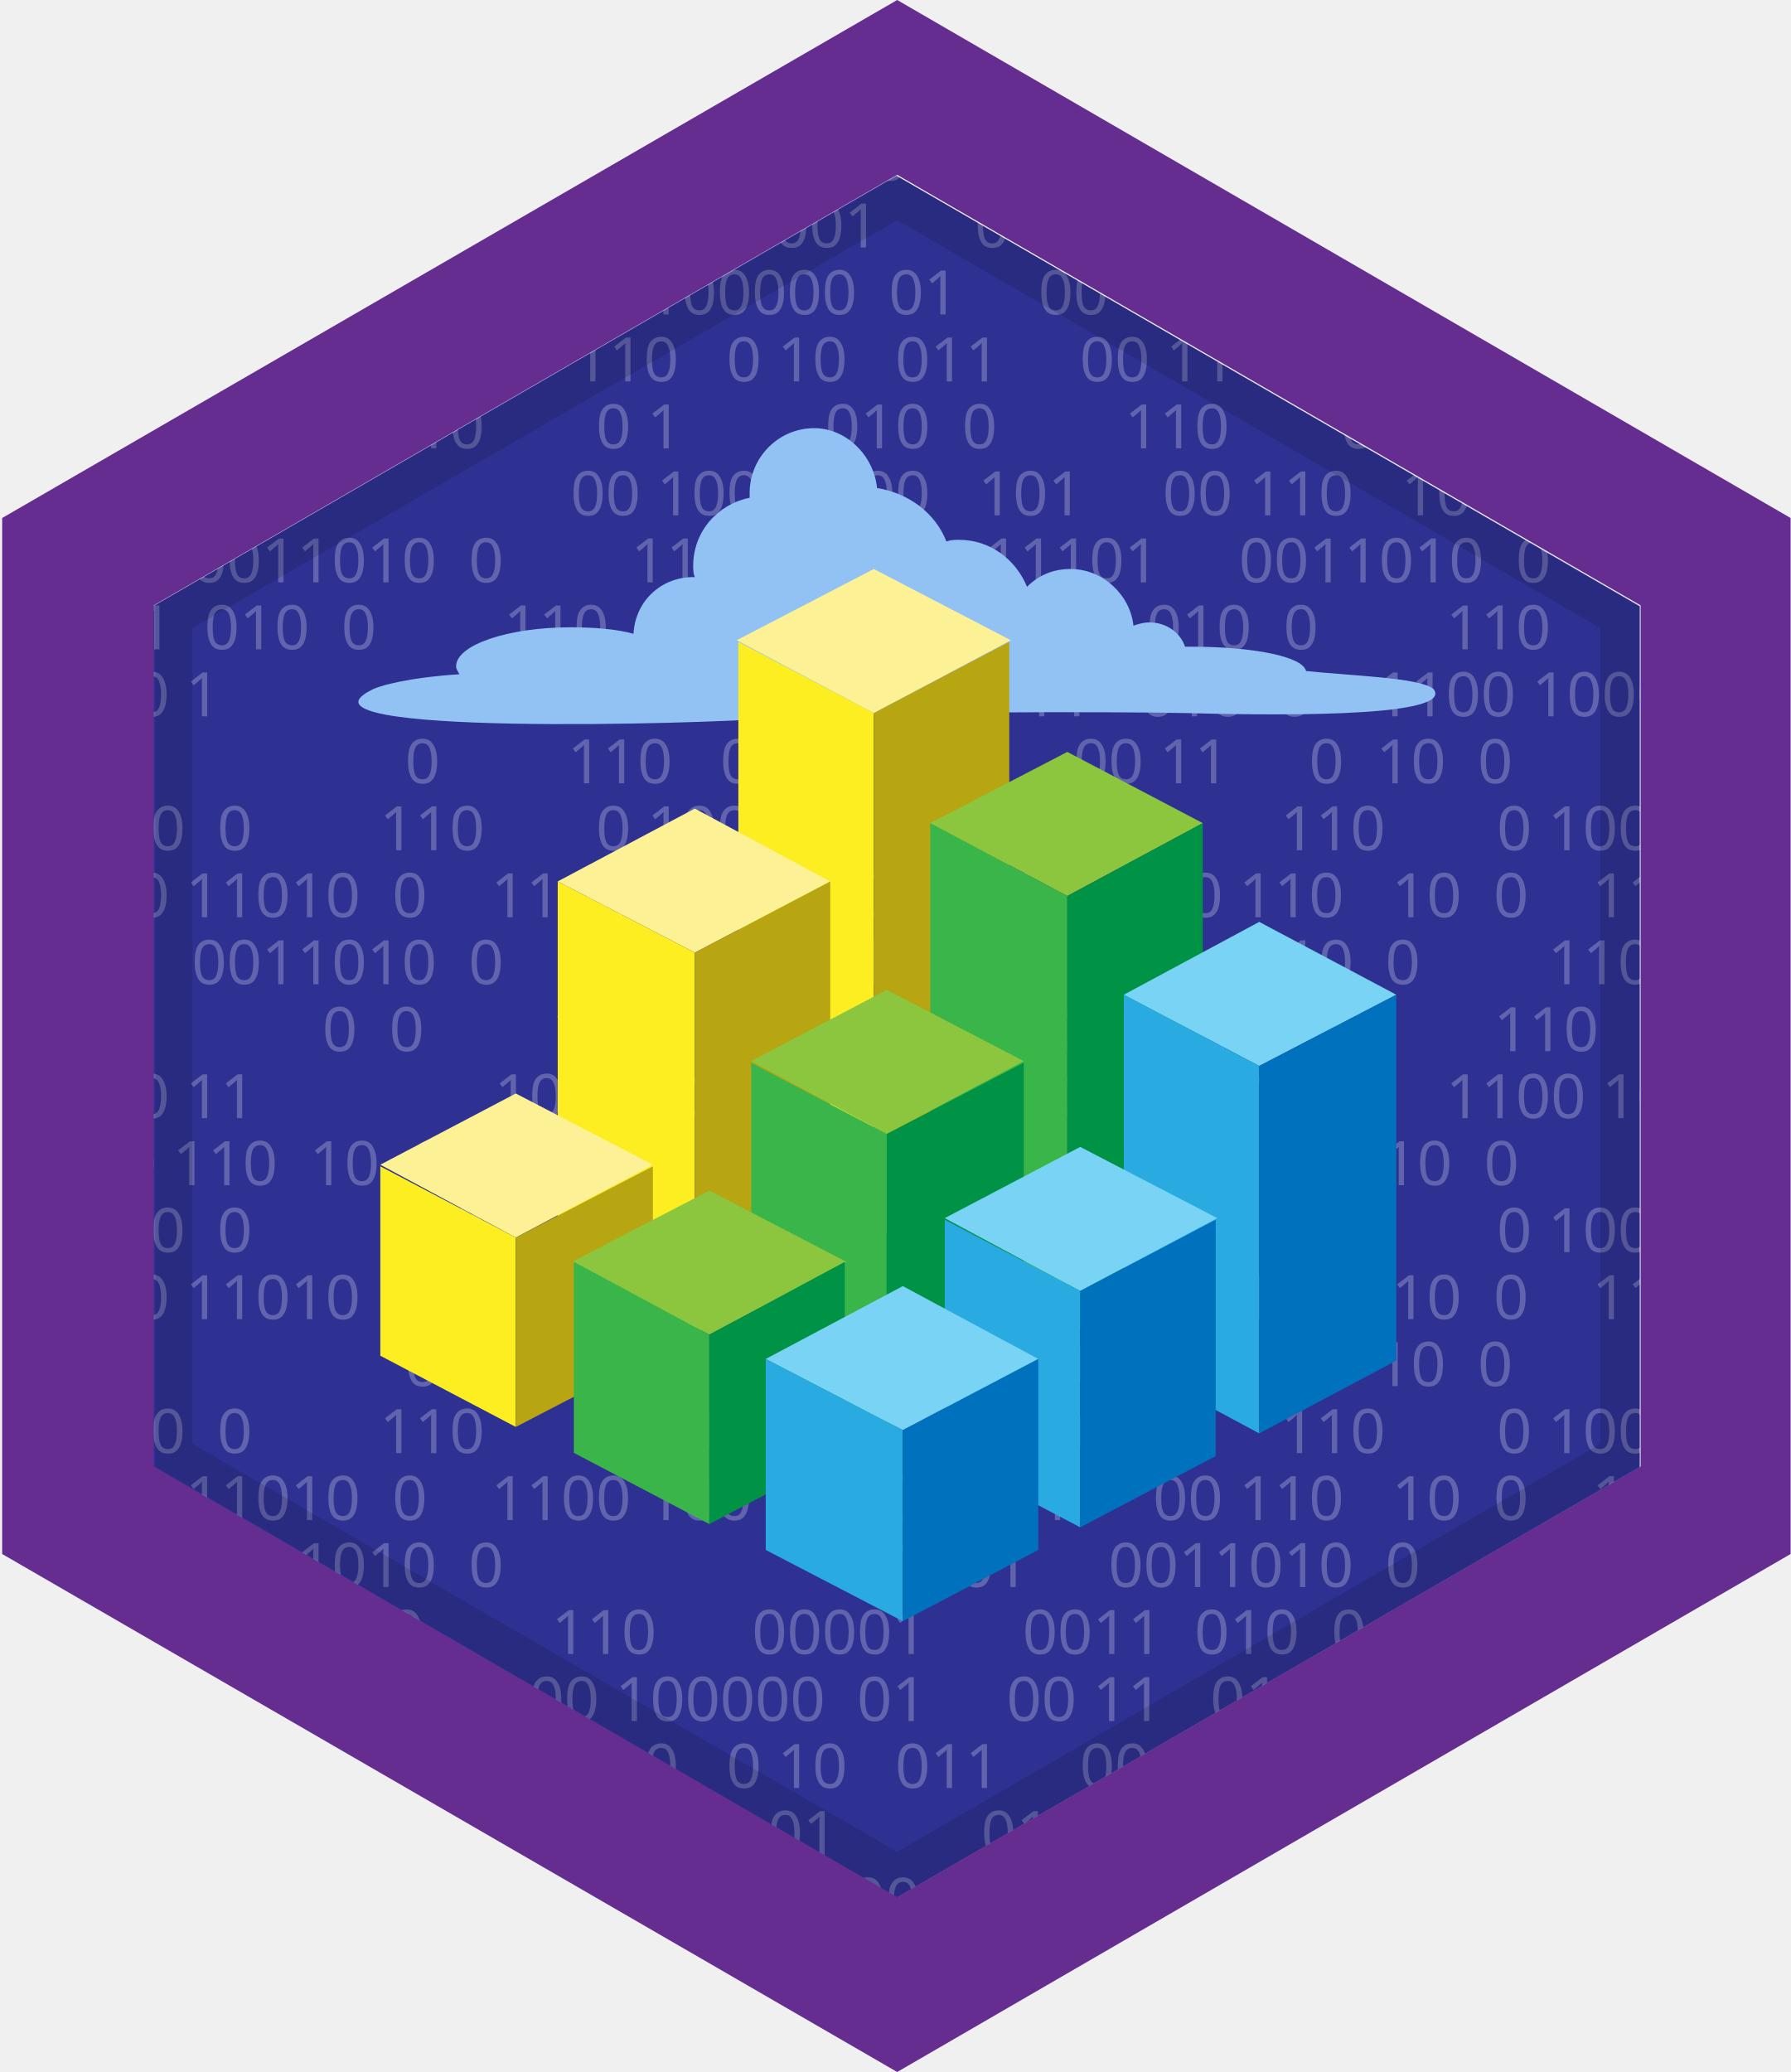
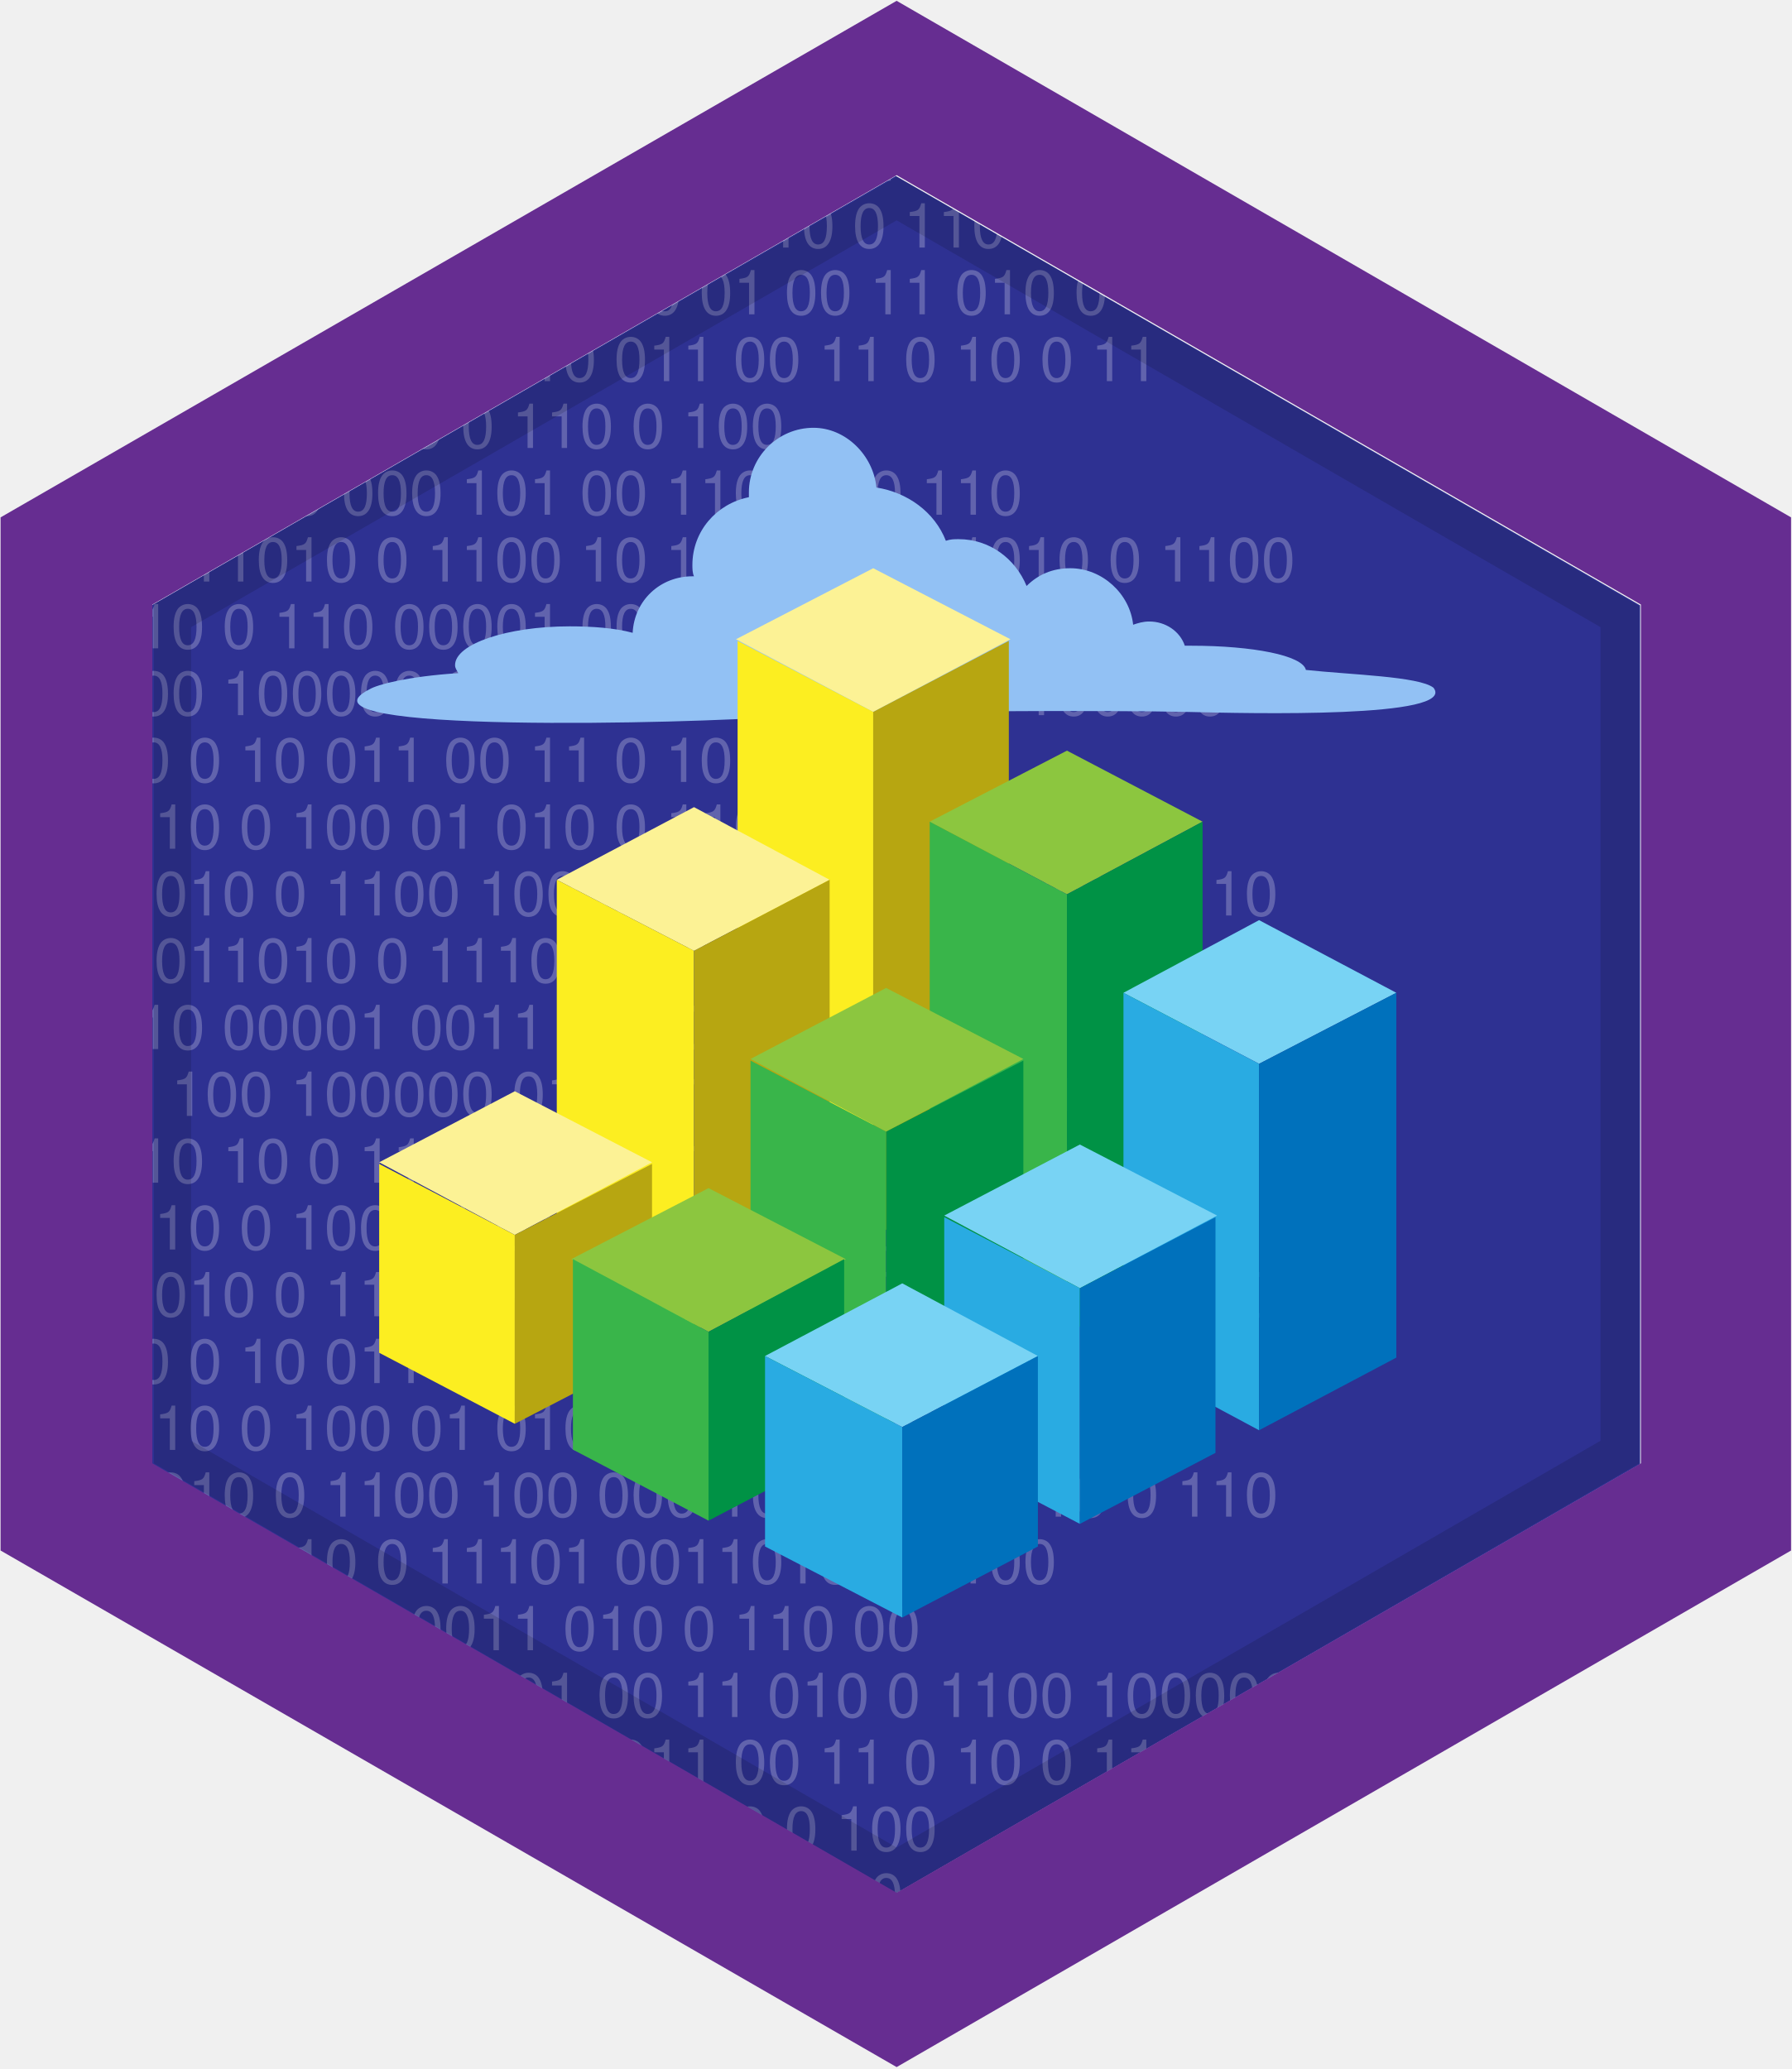
- <svg xmlns="http://www.w3.org/2000/svg" xmlns:xlink="http://www.w3.org/1999/xlink" version="1.1" x="0px" y="0px" width="110.979px" height="128.417px" viewBox="0 0 110.979 128.417" enable-background="new 0 0 110.979 128.417" xml:space="preserve">
-   <g id="Layer_1">
- </g>
-   <g id="Layer_4">
-     <g>
-       <polygon fill="#2E3192" points="101.633,90.945 101.633,37.572 55.557,10.886 9.479,37.572 9.479,90.945 55.557,117.632   " />
-     </g>
-     <g opacity="0.48" enable-background="new    ">
-       <g>
-         <g>
-           <defs>
-             <polygon id="SVGID_1_" points="53.809,7.848 3.205,36.066 5.333,92.503 56.392,122.859 106.844,92.81 103.501,33.321      " />
-           </defs>
-           <clipPath id="SVGID_2_">
-             <use xlink:href="#SVGID_1_" overflow="visible" />
-           </clipPath>
-           <g opacity="0.51" clip-path="url(#SVGID_2_)">
-             <text transform="matrix(0.9963 0 0 1 -10.4106 11.1851)" fill="#FFFFFF" font-family="'Verdana'" font-size="3.808">00111101     0011010  0        1100 10 000111101     0011010  0        1100</text>
-             <text transform="matrix(0.9963 0 0 1 -10.4106 15.3364)" fill="#FFFFFF" font-family="'Verdana'" font-size="3.808">001      0011  010  0        110      00001      0011  010  0        110      00  </text>
-             <text transform="matrix(0.9963 0 0 1 -10.4106 19.4868)" fill="#FFFFFF" font-family="'Verdana'" font-size="3.808">0   101     00 11010  0    1100 100000  01     00 11   010  0    1100 100000   </text>
-             <text transform="matrix(0.9963 0 0 1 -10.4106 31.9409)" fill="#FFFFFF" font-family="'Verdana'" font-size="3.808">0   101     00 1                      00 100    000   101     00 110   10  0    110 </text>
-             <text transform="matrix(0.9963 0 0 1 -10.4106 23.6382)" fill="#FFFFFF" font-family="'Verdana'" font-size="3.808">00111     00 110  10  0        110   0 10   011     00 11     0  10  0        11  </text>
-             <text transform="matrix(0.9963 0 0 1 -10.4106 27.7905)" fill="#FFFFFF" font-family="'Verdana'" font-size="3.808">001         010  0        110       0 1         010  0        110       0 100</text>
-             <text transform="matrix(0.9963 0 0 1 -10.4106 36.0933)" fill="#FFFFFF" font-family="'Verdana'" font-size="3.808">00111101     0011010  0        1100 10        11101     0011010  0        1100</text>
-             <text transform="matrix(0.9963 0 0 1 -10.4106 40.2446)" fill="#FFFFFF" font-family="'Verdana'" font-size="3.808">001      0011  010  0        110      00001      0011  010  0        110      00  </text>
-             <text transform="matrix(0.9963 0 0 1 -10.4106 44.396)" fill="#FFFFFF" font-family="'Verdana'" font-size="3.808">0   101     00 1               00 100000  01     00 11   010  0    1100 100000   </text>
-             <text transform="matrix(0.9963 0 0 1 -10.4106 56.8481)" fill="#FFFFFF" font-family="'Verdana'" font-size="3.808">0   101     00 11010  0    1100 100    000   101     00 110   10  0    110 </text>
-             <text transform="matrix(0.9963 0 0 1 -10.4106 48.5474)" fill="#FFFFFF" font-family="'Verdana'" font-size="3.808">00111                         0        110   0 10   011     00 11     0  10  0        11  </text>
-             <text transform="matrix(0.9963 0 0 1 -10.4106 52.6968)" fill="#FFFFFF" font-family="'Verdana'" font-size="3.808">001         010  0        110       0 100 01         010  0        110       0 100</text>
-             <text transform="matrix(0.9963 0 0 1 -10.4106 60.9995)" fill="#FFFFFF" font-family="'Verdana'" font-size="3.808">00111101     0011010  0                      11101     0011010  0        1100</text>
-             <text transform="matrix(0.9963 0 0 1 -10.4106 65.1509)" fill="#FFFFFF" font-family="'Verdana'" font-size="3.808">001      0                0  0        110      00001      0011  010  0        110      00  </text>
-             <text transform="matrix(0.9963 0 0 1 -10.4106 69.3022)" fill="#FFFFFF" font-family="'Verdana'" font-size="3.808">0   101     00 11               100 100000  01     00 11   010  0    1100 100000   </text>
-             <text transform="matrix(0.9963 0 0 1 -10.4106 81.7573)" fill="#FFFFFF" font-family="'Verdana'" font-size="3.808">0   101     00 11010  0    1100 100    000   101     00 110   10  0    110 </text>
-             <text transform="matrix(0.9963 0 0 1 -10.4106 73.4546)" fill="#FFFFFF" font-family="'Verdana'" font-size="3.808">00111     00 110  10  0        110   0 10   011     00 11     0  10  0        11  </text>
-             <text transform="matrix(0.9963 0 0 1 -10.4106 77.604)" fill="#FFFFFF" font-family="'Verdana'" font-size="3.808">001         010  0        110       0 100 01         010  0        110       0 100</text>
-             <text transform="matrix(0.9963 0 0 1 -10.4106 94.2104)" fill="#FFFFFF" font-family="'Verdana'" font-size="3.808">0   101     00 11010  0    1100 100    000   101     00 110   10  0    110 </text>
-             <text transform="matrix(0.9963 0 0 1 -10.4106 85.9077)" fill="#FFFFFF" font-family="'Verdana'" font-size="3.808">00111                         0        110   0 10   011     00 11     0  10  0        11  </text>
-             <text transform="matrix(0.9963 0 0 1 -10.4106 90.0591)" fill="#FFFFFF" font-family="'Verdana'" font-size="3.808">001         010  0        110       0 100 01         010  0        110       0 100</text>
-             <text transform="matrix(0.9963 0 0 1 -10.4106 98.3618)" fill="#FFFFFF" font-family="'Verdana'" font-size="3.808">00111101     0011010  0                      11101     0011010  0        1100</text>
-             <text transform="matrix(0.9963 0 0 1 -10.4106 102.5122)" fill="#FFFFFF" font-family="'Verdana'" font-size="3.808">001      0                0  0        110      00001      0011  010  0        110      00  </text>
-             <text transform="matrix(0.9963 0 0 1 -10.4106 106.6646)" fill="#FFFFFF" font-family="'Verdana'" font-size="3.808">0   101     00 11               100 100000  01     00 11   010  0    1100 100000   </text>
-             <text transform="matrix(0.9963 0 0 1 -10.4106 119.1177)" fill="#FFFFFF" font-family="'Verdana'" font-size="3.808">0   101     00 11010  0    1100 100    000   101     00 110   10  0    110 </text>
-             <text transform="matrix(0.9963 0 0 1 -10.4106 110.8149)" fill="#FFFFFF" font-family="'Verdana'" font-size="3.808">00111     00 110  10  0        110   0 10   011     00 11     0  10  0        11  </text>
-             <text transform="matrix(0.9963 0 0 1 -10.4106 114.9663)" fill="#FFFFFF" font-family="'Verdana'" font-size="3.808">001         010  0        110       0 100 01         010  0        110       0 100</text>
+ <svg xmlns="http://www.w3.org/2000/svg" xmlns:xlink="http://www.w3.org/1999/xlink" width="730px" height="843px" viewBox="0 0 730 843" version="1.1">
+   <defs>
+     <polygon id="path-1" points="333.445 0.775 0.445 185.775 14.445 555.775 350.445 754.775 682.445 557.775 660.445 167.775" />
+   </defs>
+   <g id="Page-1" stroke="none" stroke-width="1" fill="none" fill-rule="evenodd">
+     <g id="data_savvy">
+       <polygon id="Shape" fill="#2E3192" fill-rule="nonzero" points="668.156 596.559 668.156 246.649 364.945 71.694 61.733 246.649 61.733 596.559 364.945 771.514" />
+       <g id="Group" opacity="0.48" transform="translate(20, 51)">
+         <g id="Clipped">
+           <g>
+             <mask id="mask-2" fill="white">
+               <use xlink:href="#path-1" />
+             </mask>
+             <g id="SVGID_1_" />
+             <g id="Group" opacity="0.51" mask="url(#mask-2)" fill="#FFFFFF" font-family="Helvetica" font-size="24.965" font-weight="normal">
+               <g transform="translate(-90, -2)">
+                 <text id="00111101-----0011010--0--------1100-10-000111101-----0011010--0--------1100">
+                   <tspan x="0.844" y="24.65">00111101     0011010  0        1100 10 000111101     0011010  0        1100</tspan>
+                 </text>
+                 <text id="001------0011--010--0--------110------00001------0011--010--0--------110------00">
+                   <tspan x="0.844" y="51.865">001      0011  010  0        110      00001      0011  010  0        110      00</tspan>
+                 </text>
+                 <text id="0---101-----00-11010--0----1100-100000--01-----00-11---010--0----1100-100000">
+                   <tspan x="0.844" y="79.08">0   101     00 11010  0    1100 100000  01     00 11   010  0    1100 100000</tspan>
+                 </text>
+                 <text id="0---101-----00-1----------------------00-100----000---101-----00-110---10--0----110">
+                   <tspan x="0.844" y="160.724">0   101     00 1                      00 100    000   101     00 110   10  0    110</tspan>
+                 </text>
+                 <text id="00111-----00-110--10--0--------110---0-10---011-----00-11-----0--10--0--------11">
+                   <tspan x="0.844" y="106.295">00111     00 110  10  0        110   0 10   011     00 11     0  10  0        11</tspan>
+                 </text>
+                 <text id="001---------010--0--------110-------0-1---------010--0--------110-------0-100">
+                   <tspan x="0.844" y="133.517">001         010  0        110       0 1         010  0        110       0 100</tspan>
+                 </text>
+                 <text id="00111101-----0011010--0--------1100-10--------11101-----0011010--0--------1100">
+                   <tspan x="0.844" y="187.947">00111101     0011010  0        1100 10        11101     0011010  0        1100</tspan>
+                 </text>
+                 <text id="001------0011--010--0--------110------00001------0011--010--0--------110------00">
+                   <tspan x="0.844" y="215.162">001      0011  010  0        110      00001      0011  010  0        110      00</tspan>
+                 </text>
+                 <text id="0---101-----00-1---------------00-100000--01-----00-11---010--0----1100-100000">
+                   <tspan x="0.844" y="242.377">0   101     00 1               00 100000  01     00 11   010  0    1100 100000</tspan>
+                 </text>
+                 <text id="0---101-----00-11010--0----1100-100----000---101-----00-110---10--0----110">
+                   <tspan x="0.844" y="324.017">0   101     00 11010  0    1100 100    000   101     00 110   10  0    110</tspan>
+                 </text>
+                 <text id="00111-------------------------0--------110---0-10---011-----00-11-----0--10--0--------11">
+                   <tspan x="0.844" y="269.592">00111                         0        110   0 10   011     00 11     0  10  0        11</tspan>
+                 </text>
+                 <text id="001---------010--0--------110-------0-100-01---------010--0--------110-------0-100">
+                   <tspan x="0.844" y="296.803">001         010  0        110       0 100 01         010  0        110       0 100</tspan>
+                 </text>
+                 <text id="00111101-----0011010--0----------------------11101-----0011010--0--------1100">
+                   <tspan x="0.844" y="351.232">00111101     0011010  0                      11101     0011010  0        1100</tspan>
+                 </text>
+                 <text id="001------0----------------0--0--------110------00001------0011--010--0--------110------00">
+                   <tspan x="0.844" y="378.447">001      0                0  0        110      00001      0011  010  0        110      00</tspan>
+                 </text>
+                 <text id="0---101-----00-11---------------100-100000--01-----00-11---010--0----1100-100000">
+                   <tspan x="0.844" y="405.662">0   101     00 11               100 100000  01     00 11   010  0    1100 100000</tspan>
+                 </text>
+                 <text id="0---101-----00-11010--0----1100-100----000---101-----00-110---10--0----110">
+                   <tspan x="0.844" y="487.314">0   101     00 11010  0    1100 100    000   101     00 110   10  0    110</tspan>
+                 </text>
+                 <text id="00111-----00-110--10--0--------110---0-10---011-----00-11-----0--10--0--------11">
+                   <tspan x="0.844" y="432.885">00111     00 110  10  0        110   0 10   011     00 11     0  10  0        11</tspan>
+                 </text>
+                 <text id="001---------010--0--------110-------0-100-01---------010--0--------110-------0-100">
+                   <tspan x="0.844" y="460.092">001         010  0        110       0 100 01         010  0        110       0 100</tspan>
+                 </text>
+                 <text id="0---101-----00-11010--0----1100-100----000---101-----00-110---10--0----110">
+                   <tspan x="0.844" y="568.959">0   101     00 11010  0    1100 100    000   101     00 110   10  0    110</tspan>
+                 </text>
+                 <text id="00111-------------------------0--------110---0-10---011-----00-11-----0--10--0--------11">
+                   <tspan x="0.844" y="514.529">00111                         0        110   0 10   011     00 11     0  10  0        11</tspan>
+                 </text>
+                 <text id="001---------010--0--------110-------0-100-01---------010--0--------110-------0-100">
+                   <tspan x="0.844" y="541.744">001         010  0        110       0 100 01         010  0        110       0 100</tspan>
+                 </text>
+                 <text id="00111101-----0011010--0----------------------11101-----0011010--0--------1100">
+                   <tspan x="0.844" y="596.174">00111101     0011010  0                      11101     0011010  0        1100</tspan>
+                 </text>
+                 <text id="001------0----------------0--0--------110------00001------0011--010--0--------110------00">
+                   <tspan x="0.844" y="623.388">001      0                0  0        110      00001      0011  010  0        110      00</tspan>
+                 </text>
+                 <text id="0---101-----00-11---------------100-100000--01-----00-11---010--0----1100-100000">
+                   <tspan x="0.844" y="650.603">0   101     00 11               100 100000  01     00 11   010  0    1100 100000</tspan>
+                 </text>
+                 <text id="0---101-----00-11010--0----1100-100----000---101-----00-110---10--0----110">
+                   <tspan x="0.844" y="732.252">0   101     00 11010  0    1100 100    000   101     00 110   10  0    110</tspan>
+                 </text>
+                 <text id="00111-----00-110--10--0--------110---0-10---011-----00-11-----0--10--0--------11">
+                   <tspan x="0.844" y="677.818">00111     00 110  10  0        110   0 10   011     00 11     0  10  0        11</tspan>
+                 </text>
+                 <text id="001---------010--0--------110-------0-100-01---------010--0--------110-------0-100">
+                   <tspan x="0.844" y="705.033">001         010  0        110       0 100 01         010  0        110       0 100</tspan>
+                 </text>
+               </g>
+             </g>
          </g>
        </g>
      </g>
-     </g>
-     <g>
-       <path fill="#662D91" d="M55.607,117.582L9.529,90.895V37.522l46.078-26.686l46.077,26.686v53.373L55.607,117.582z M0.134,96.313    l55.473,32.104l55.372-32.104V32.104L55.607,0L0.134,32.104V96.313z" />
-       <g>
-         <g opacity="0.13">
+       <g id="Group" fill-rule="nonzero">
+         <path d="M365.274,771.185 L62.062,596.23 L62.062,246.32 L365.274,71.365 L668.486,246.32 L668.486,596.23 L365.274,771.185 Z M0.236,631.748 L365.274,842.22 L729.654,631.748 L729.654,210.802 L365.274,0.33 L0.236,210.802 L0.236,631.748 Z" id="Shape" fill="#662D91" />
+         <g opacity="0.13" transform="translate(62, 72)" fill="#000000" id="Shape">
          <g>
-             <path d="M11.928,38.926l43.679-25.281l43.578,25.281v50.565l-43.578,25.281L11.928,89.492V38.926z M9.629,37.522v53.373       l45.978,26.687l45.977-26.687V37.623L55.607,10.936L9.629,37.522z" />
+             <path d="M15.847,183.528 L303.274,17.781 L590.043,183.528 L590.043,515.022 L303.274,680.769 L15.847,515.022 L15.847,183.528 Z M0.719,174.32 L0.719,524.23 L303.274,699.185 L605.827,524.23 L605.827,174.977 L303.274,0.022 L0.719,174.32 Z" />
          </g>
        </g>
      </g>
-     </g>
-     <path fill="#92C1F4" d="M80.945,41.586c-0.2-0.903-3.299-1.505-7.098-1.505c-0.1,0-0.299,0-0.399,0   c-0.3-0.904-1.198-1.505-2.199-1.505c-0.399,0-0.7,0.1-1,0.201c-0.199-1.906-1.898-3.512-3.897-3.512   c-1.099,0-1.999,0.401-2.698,1.103c-0.7-1.705-2.299-2.91-4.198-2.91c-0.3,0-0.499,0-0.799,0.101   c-0.7-1.806-2.399-3.01-4.299-3.311c-0.2-2.006-1.899-3.712-3.898-3.712c-2.199,0-3.998,1.806-3.998,4.014c0,0.1,0,0.2,0,0.301   c-1.999,0.402-3.499,2.107-3.499,4.214c0,0.201,0,0.501,0.101,0.702h-0.101c-1.999,0-3.598,1.505-3.698,3.512   c-1.1-0.301-2.499-0.401-3.898-0.401c-3.898,0-7.096,1.103-7.096,2.408c0,0.201,0.1,0.301,0.2,0.502   c-3.099,0.201-4.998,0.702-5.498,1.003c-5.498,2.81,20.489,2.106,25.188,1.706c4.698-0.401,21.289-0.401,25.388-0.301   c3.997,0.1,16.791,0.401,15.291-1.505C87.941,41.987,83.743,41.887,80.945,41.586z" />
-     <g>
-       <polygon fill="#FCF295" points="54.157,44.194 45.661,39.68 54.157,35.265 62.653,39.68   " />
-       <g>
-         <polygon fill="#FCEE21" points="54.157,76.8 54.157,44.194 45.762,39.78 45.762,72.385    " />
-         <polygon fill="#B7A611" points="54.157,76.8 54.157,44.194 62.553,39.78 62.553,72.385    " />
-       </g>
-       <polygon fill="#FCF295" points="43.063,59.042 34.567,54.628 43.063,50.113 51.459,54.628   " />
-       <g>
-         <polygon fill="#FCEE21" points="43.063,82.619 43.063,59.042 34.567,54.628 34.567,78.205    " />
-         <polygon fill="#B7A611" points="43.063,82.619 43.063,59.042 51.459,54.628 51.459,78.205    " />
-       </g>
-       <polygon fill="#FCF295" points="31.968,76.7 23.572,72.185 31.968,67.771 40.464,72.185   " />
-       <g>
-         <polygon fill="#FCEE21" points="31.968,88.438 31.968,76.7 23.572,72.286 23.572,84.024    " />
-         <polygon fill="#B7A611" points="31.968,88.438 31.968,76.7 40.464,72.286 40.464,84.024    " />
-       </g>
-       <polygon fill="#8CC63F" points="66.151,55.531 57.656,51.016 66.151,46.602 74.547,51.016   " />
-       <g>
-         <polygon fill="#39B54A" points="66.151,82.819 66.151,55.531 57.656,51.016 57.656,78.405    " />
-         <polygon fill="#009245" points="66.151,82.819 66.151,55.531 74.547,51.016 74.547,78.405    " />
-       </g>
-       <polygon fill="#8CC63F" points="54.957,70.279 46.561,65.764 54.957,61.35 63.453,65.764   " />
-       <g>
-         <polygon fill="#39B54A" points="54.957,88.638 54.957,70.279 46.561,65.865 46.561,84.224    " />
-         <polygon fill="#009245" points="54.957,88.638 54.957,70.279 63.453,65.865 63.453,84.224    " />
-       </g>
-       <polygon fill="#8CC63F" points="43.962,82.719 35.466,78.205 43.962,73.791 52.458,78.205   " />
-       <g>
-         <polygon fill="#39B54A" points="43.962,94.458 43.962,82.719 35.566,78.205 35.566,90.043    " />
-         <polygon fill="#009245" points="43.962,94.458 43.962,82.719 52.358,78.205 52.358,90.043    " />
-       </g>
-       <polygon fill="#78D3F4" points="78.045,66.065 69.65,61.651 78.045,57.136 86.541,61.651   " />
-       <g>
-         <polygon fill="#29ABE2" points="78.045,88.838 78.045,66.065 69.65,61.651 69.65,84.325    " />
-         <polygon fill="#0071BC" points="78.045,88.838 78.045,66.065 86.541,61.651 86.541,84.325    " />
-       </g>
-       <polygon fill="#78D3F4" points="66.951,80.01 58.554,75.496 66.951,71.082 75.446,75.496   " />
-       <g>
-         <polygon fill="#29ABE2" points="66.951,94.659 66.951,80.01 58.554,75.596 58.554,90.244    " />
-         <polygon fill="#0071BC" points="66.951,94.659 66.951,80.01 75.347,75.596 75.347,90.244    " />
-       </g>
-       <polygon fill="#78D3F4" points="55.956,88.638 47.46,84.224 55.956,79.708 64.352,84.224   " />
-       <g>
-         <polygon fill="#29ABE2" points="55.956,100.477 55.956,88.638 47.46,84.224 47.46,96.062    " />
-         <polygon fill="#0071BC" points="55.956,100.477 55.956,88.638 64.352,84.224 64.352,96.062    " />
+       <path d="M532.007,272.958 C530.692,267.039 510.302,263.092 485.309,263.092 C484.651,263.092 483.335,263.092 482.678,263.092 C480.704,257.173 474.785,253.227 468.207,253.227 C465.576,253.227 463.603,253.884 461.63,254.542 C460.315,242.045 449.133,231.521 435.979,231.521 C428.745,231.521 422.825,234.152 418.221,238.755 C413.617,227.574 403.093,219.681 390.596,219.681 C388.623,219.681 387.307,219.681 385.334,220.339 C380.73,208.5 369.549,200.608 357.052,198.634 C355.737,185.48 344.555,174.298 331.401,174.298 C316.931,174.298 305.091,186.137 305.091,200.608 C305.091,201.265 305.091,201.923 305.091,202.581 C291.937,205.212 282.071,216.394 282.071,230.206 C282.071,231.521 282.071,233.494 282.728,234.81 L282.071,234.81 C268.916,234.81 258.392,244.676 257.735,257.831 C250.5,255.858 241.292,255.2 232.084,255.2 C206.433,255.2 185.386,262.435 185.386,270.986 C185.386,272.301 186.043,272.959 186.701,274.274 C166.311,275.589 153.814,278.878 150.525,280.851 C114.35,299.268 285.359,294.664 316.272,292.033 C347.185,289.402 456.368,289.402 483.335,290.059 C509.645,290.717 593.833,292.69 583.967,280.194 C578.048,275.589 550.423,274.931 532.007,272.958 Z" id="Shape" fill="#92C1F4" fill-rule="nonzero" />
+       <g id="Group" transform="translate(154, 231)" fill-rule="nonzero">
+         <polygon id="Shape" fill="#FCF295" points="201.737 59.058 145.829 29.461 201.737 0.521 257.643 29.461" />
+         <g transform="translate(146, 30)" id="Shape">
+           <polygon fill="#FCEE21" points="55.737 242.82 55.737 29.058 0.488 0.119 0.488 213.88" />
+           <polygon fill="#B7A611" points="55.737 242.82 55.737 29.058 110.986 0.119 110.986 213.88" />
+         </g>
+         <polygon id="Shape" fill="#FCF295" points="128.729 156.402 72.823 127.463 128.729 97.865 183.978 127.463" />
+         <g transform="translate(72, 127)" id="Shape">
+           <polygon fill="#FCEE21" points="56.729 183.968 56.729 29.402 0.823 0.463 0.823 155.028" />
+           <polygon fill="#B7A611" points="56.729 183.968 56.729 29.402 111.978 0.463 111.978 155.028" />
+         </g>
+         <polygon id="Shape" fill="#FCF295" points="55.721 272.162 0.472 242.564 55.721 213.625 111.628 242.564" />
+         <g transform="translate(0, 243)" id="Shape">
+           <polygon fill="#FCEE21" points="55.721 106.116 55.721 29.162 0.472 0.222 0.472 77.177" />
+           <polygon fill="#B7A611" points="55.721 106.116 55.721 29.162 111.628 0.222 111.628 77.177" />
+         </g>
+         <polygon id="Shape" fill="#8CC63F" points="280.663 133.382 224.757 103.784 280.663 74.844 335.912 103.784" />
+         <g transform="translate(224, 103)" id="Shape">
+           <polygon fill="#39B54A" points="56.663 209.283 56.663 30.382 0.757 0.784 0.757 180.344" />
+           <polygon fill="#009245" points="56.663 209.283 56.663 30.382 111.912 0.784 111.912 180.344" />
+         </g>
+         <polygon id="Shape" fill="#8CC63F" points="206.998 230.067 151.749 200.469 206.998 171.53 262.905 200.469" />
+         <g transform="translate(151, 201)" id="Shape">
+           <polygon fill="#39B54A" points="55.998 149.431 55.998 29.067 0.749 0.128 0.749 120.492" />
+           <polygon fill="#009245" points="55.998 149.431 55.998 29.067 111.905 0.128 111.905 120.492" />
+         </g>
+         <polygon id="Shape" fill="#8CC63F" points="134.649 311.626 78.741 282.028 134.649 253.088 190.555 282.028" />
+         <g transform="translate(79, 282)" id="Shape">
+           <polygon fill="#39B54A" points="55.649 106.58 55.649 29.626 0.4 0.028 0.4 77.639" />
+           <polygon fill="#009245" points="55.649 106.58 55.649 29.626 110.898 0.028 110.898 77.639" />
+         </g>
+         <polygon id="Shape" fill="#78D3F4" points="358.933 202.443 303.684 173.503 358.933 143.905 414.84 173.503" />
+         <g transform="translate(303, 173)" id="Shape">
+           <polygon fill="#29ABE2" points="55.933 178.747 55.933 29.443 0.684 0.503 0.684 149.149" />
+           <polygon fill="#0071BC" points="55.933 178.747 55.933 29.443 111.84 0.503 111.84 149.149" />
+         </g>
+         <polygon id="Shape" fill="#78D3F4" points="285.925 293.867 230.676 264.269 285.925 235.33 341.832 264.269" />
+         <g transform="translate(230, 264)" id="Shape">
+           <polygon fill="#29ABE2" points="55.925 125.895 55.925 29.867 0.676 0.927 0.676 96.955" />
+           <polygon fill="#0071BC" points="55.925 125.895 55.925 29.867 111.174 0.927 111.174 96.955" />
+         </g>
+         <polygon id="Shape" fill="#78D3F4" points="213.575 350.431 157.669 321.492 213.575 291.894 268.824 321.492" />
+         <g transform="translate(157, 321)" id="Shape">
+           <polygon fill="#29ABE2" points="56.575 107.043 56.575 29.431 0.669 0.492 0.669 78.103" />
+           <polygon fill="#0071BC" points="56.575 107.043 56.575 29.431 111.824 0.492 111.824 78.103" />
+         </g>
      </g>
    </g>
  </g>
-   <g id="Layer_3">
- </g>
-   <g id="Layer_2">
- </g>
</svg>
